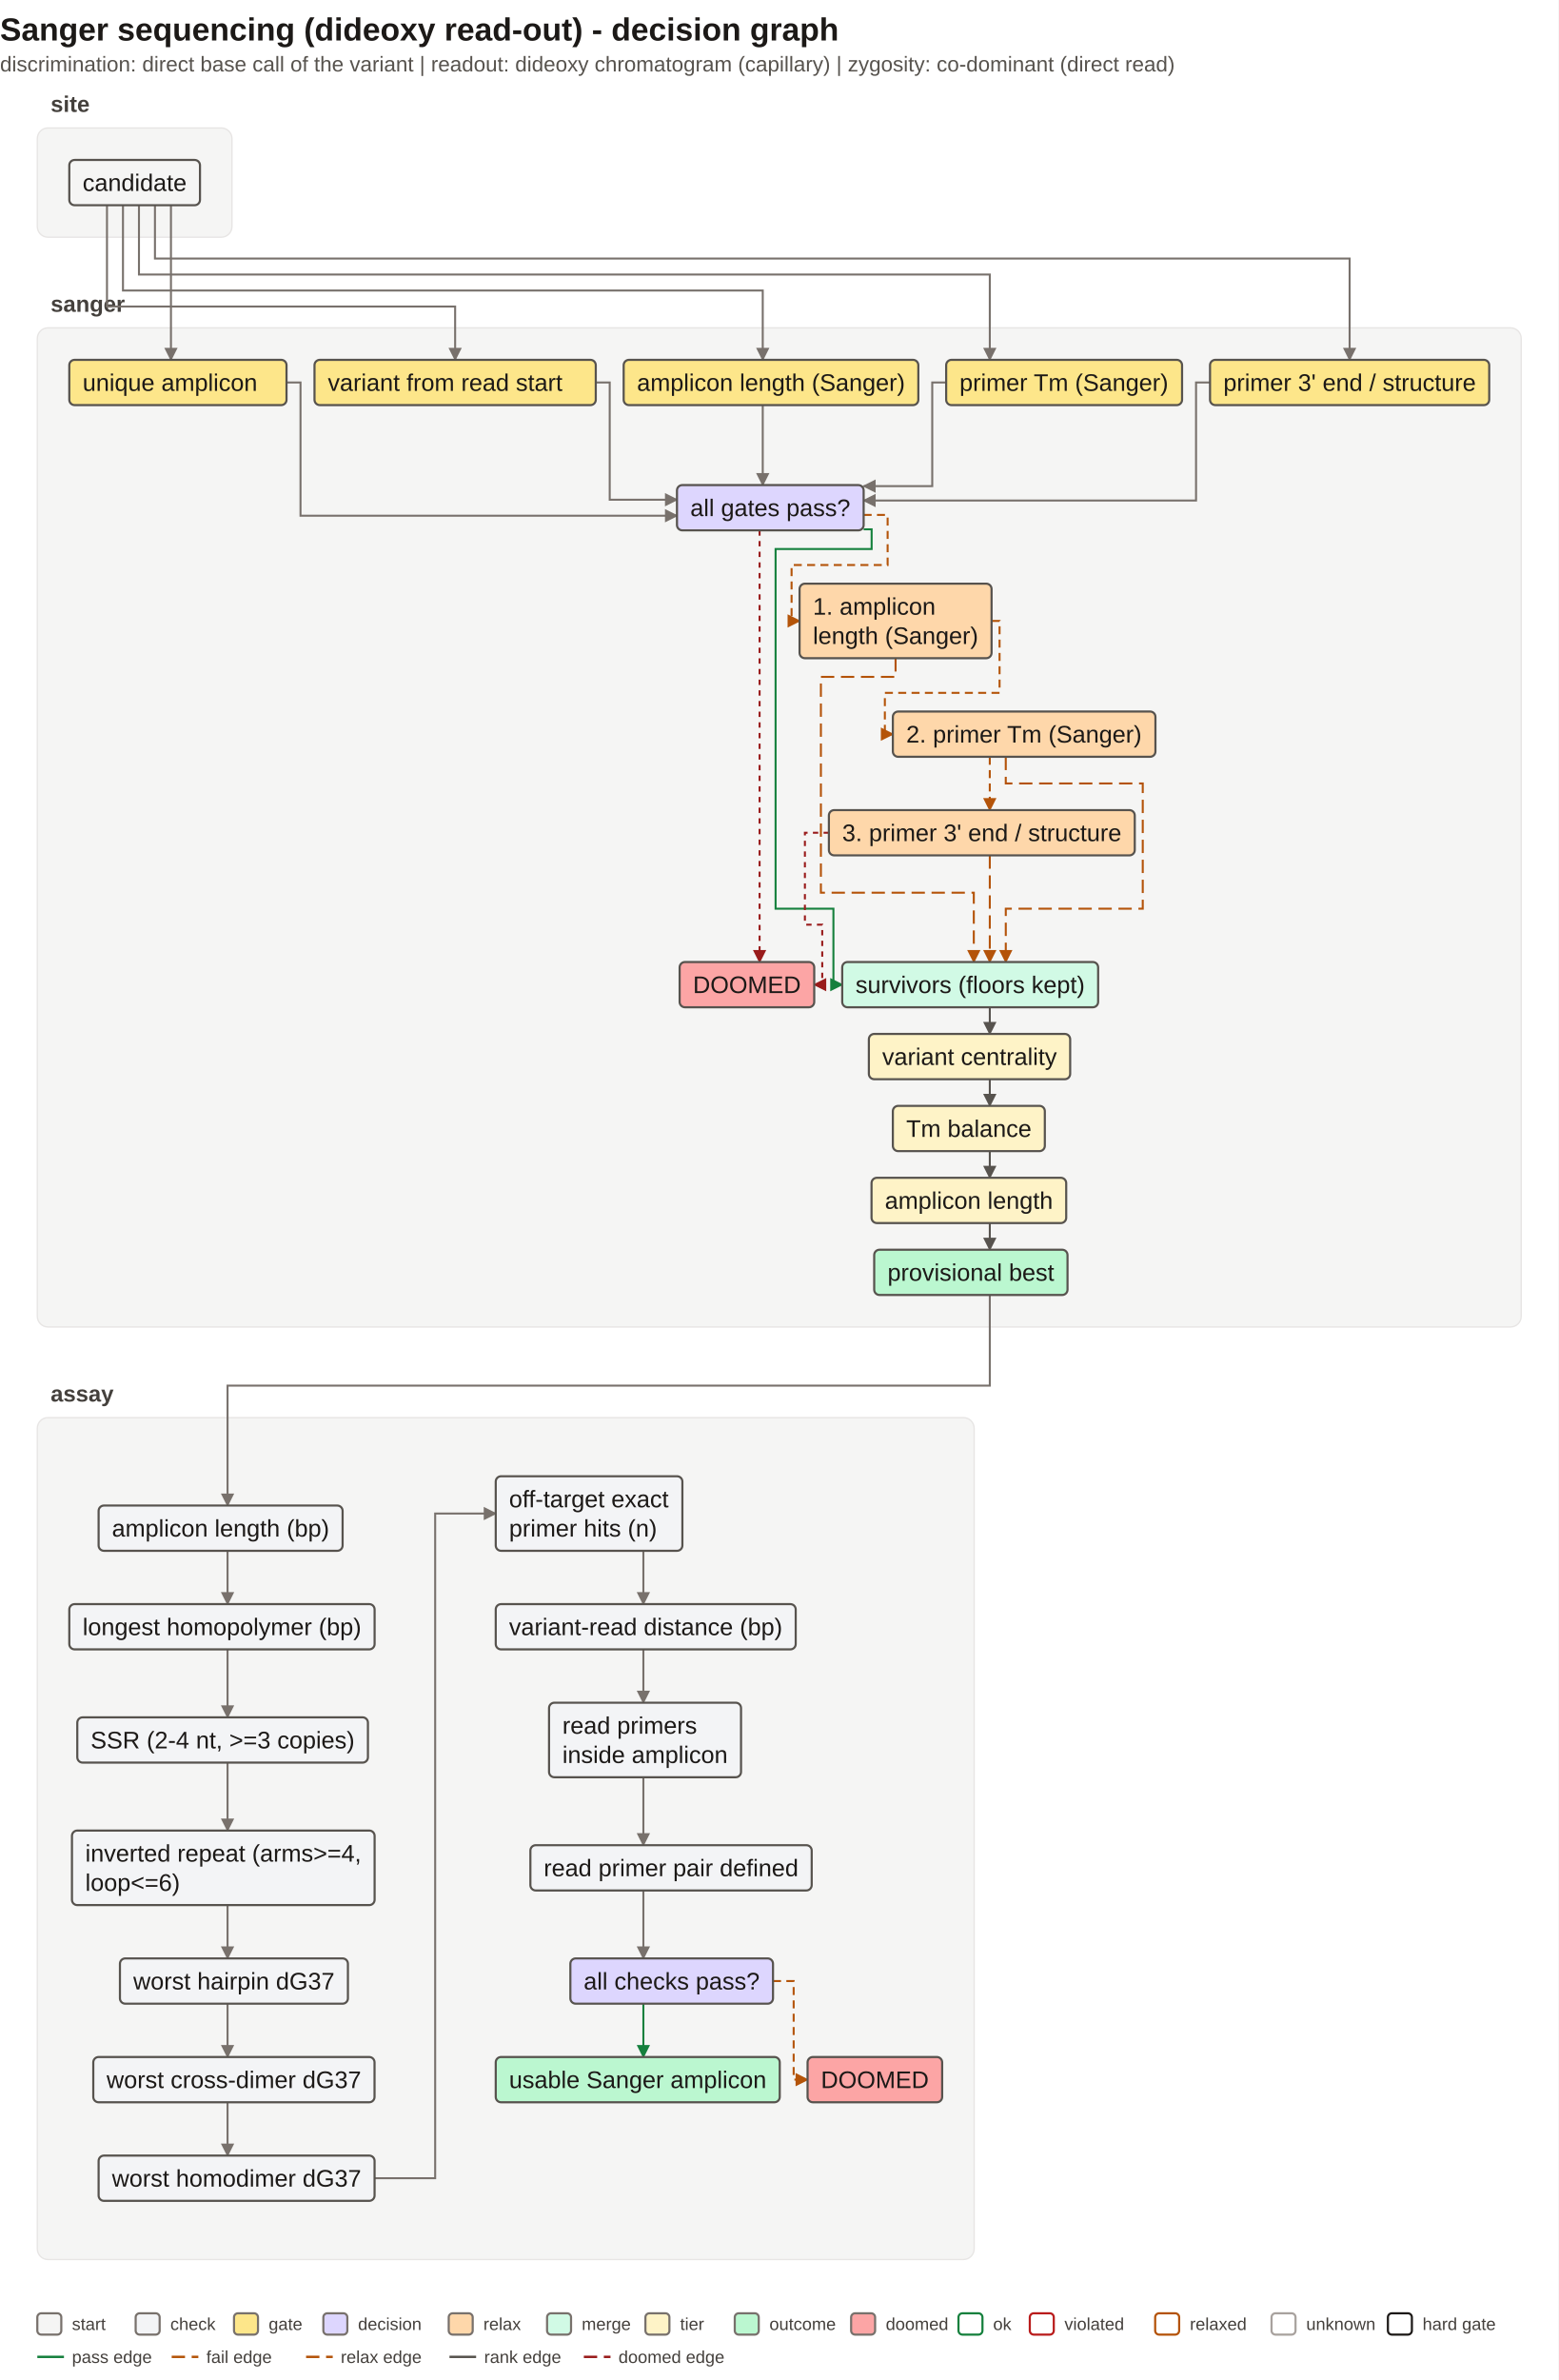
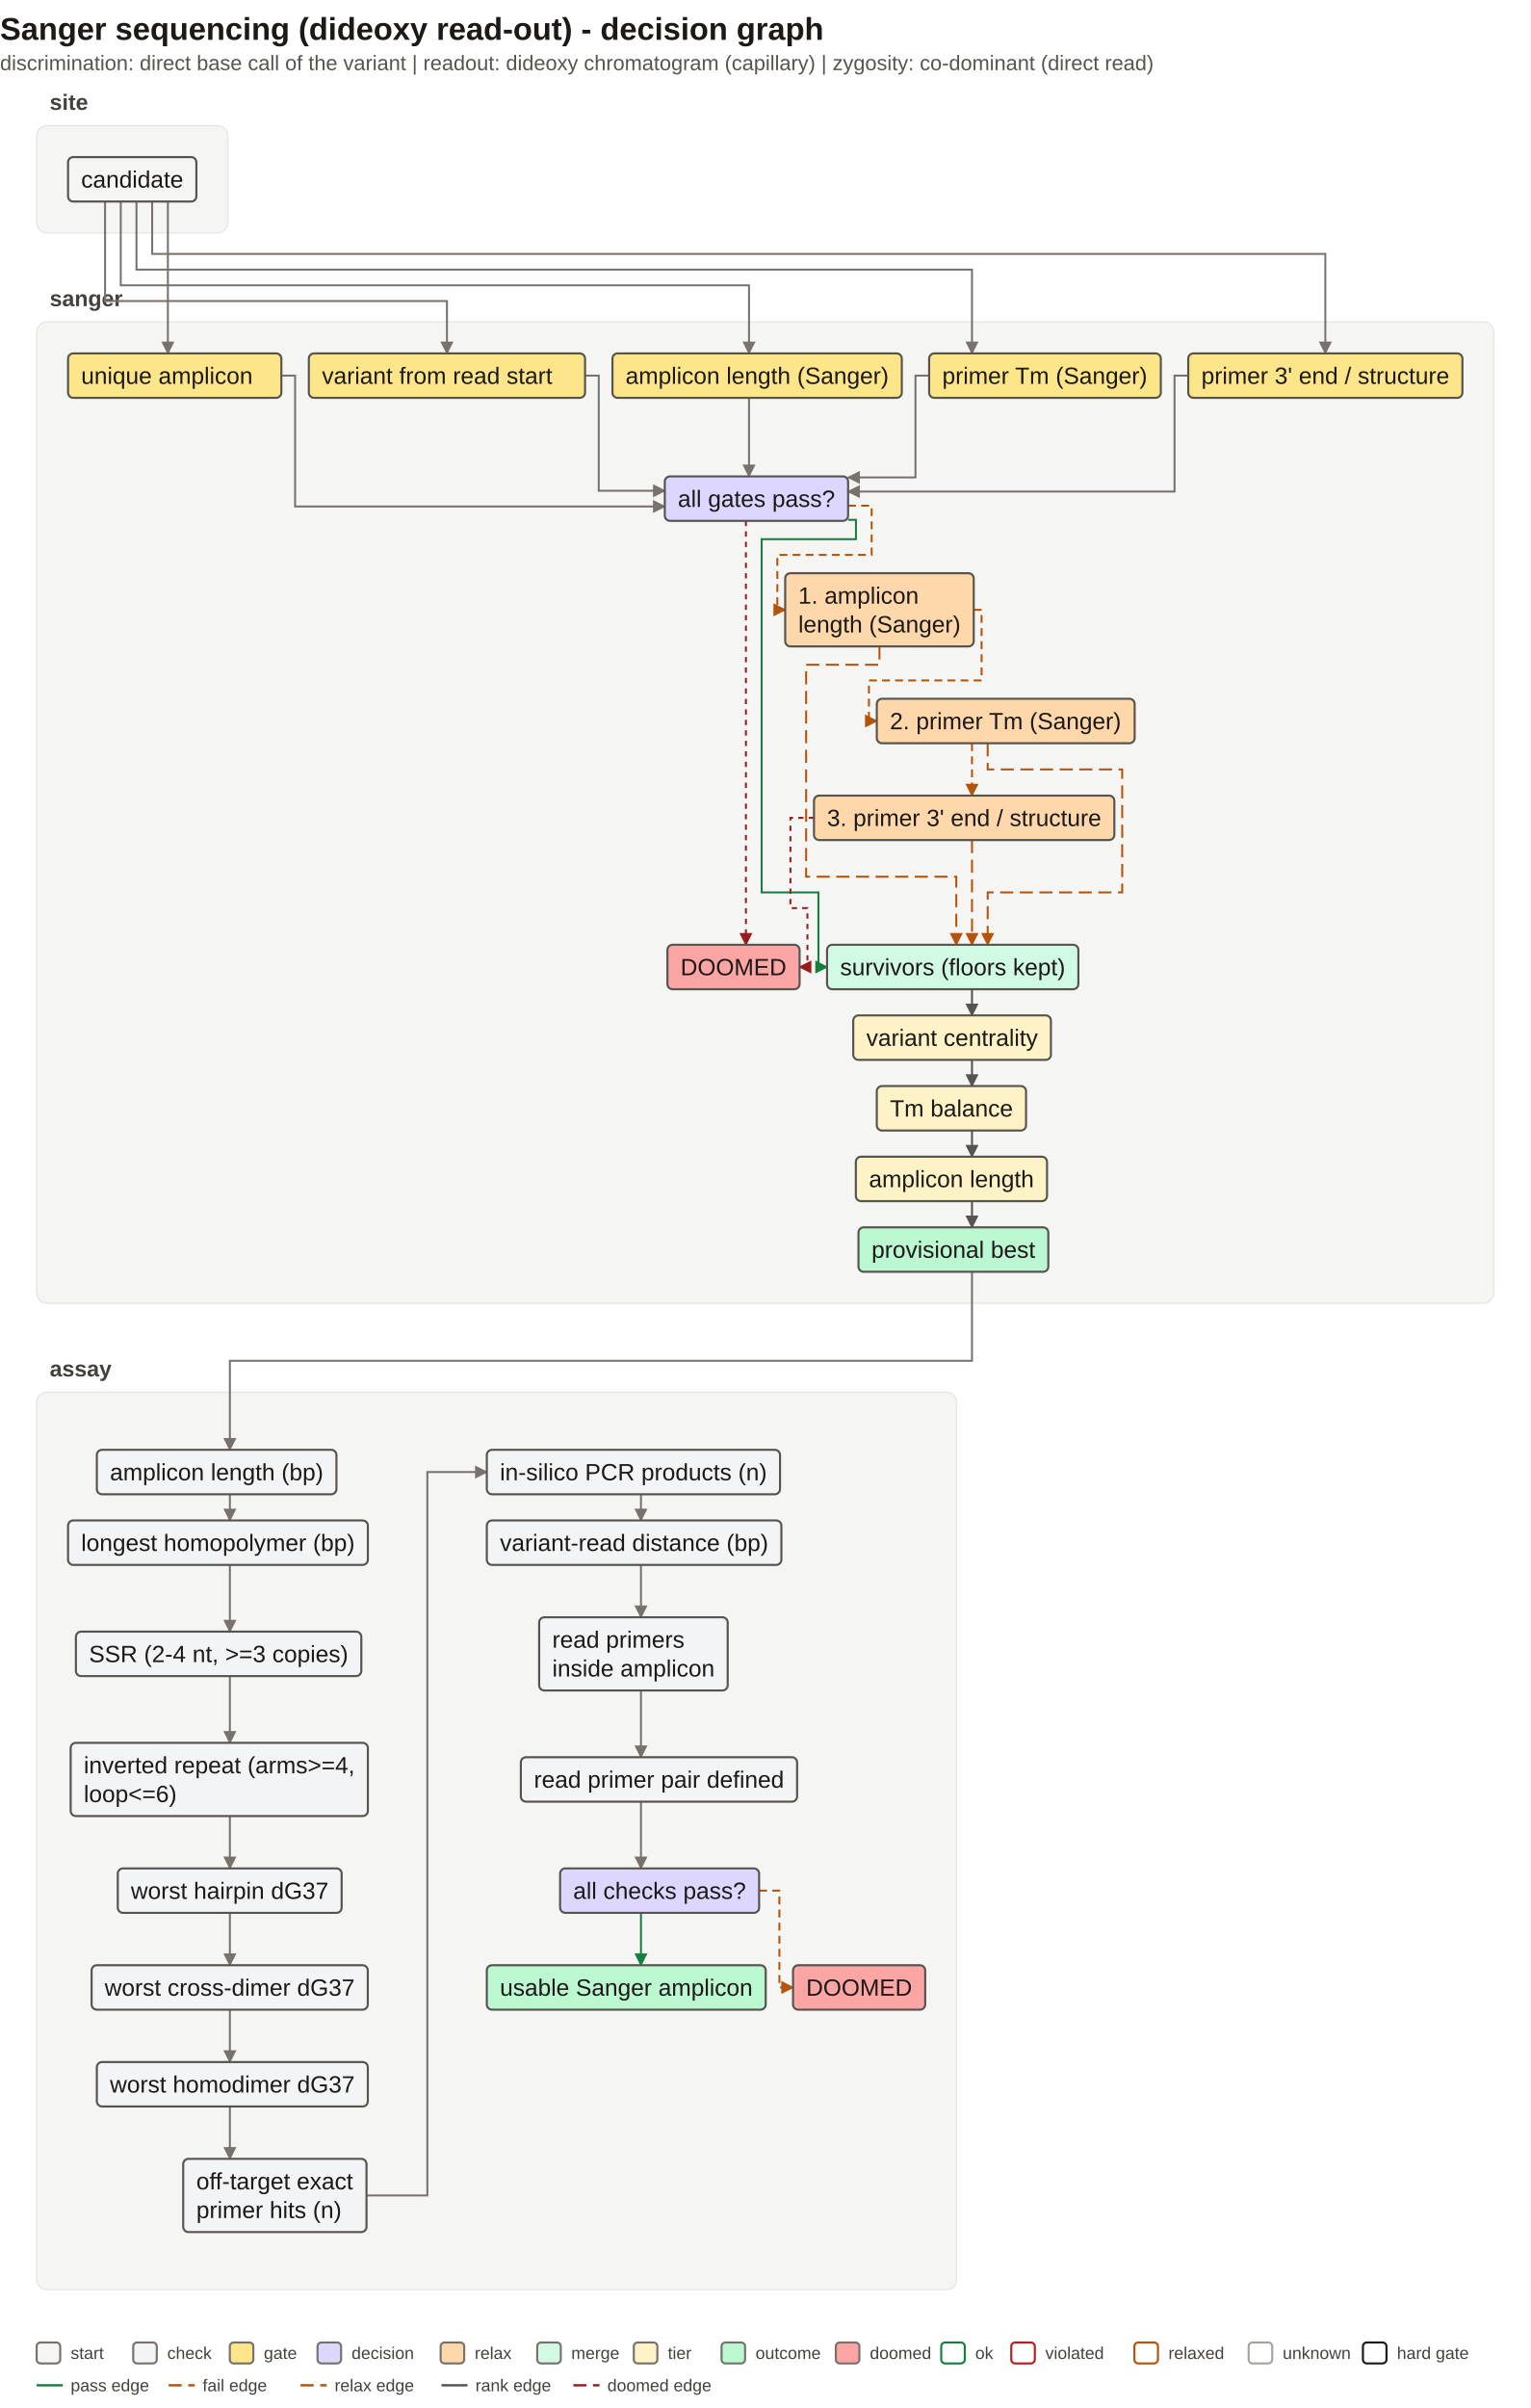
- <svg xmlns="http://www.w3.org/2000/svg" version="1.1" width="584.755" height="892.76" viewBox="0 0 584.755 892.76">
+ <svg xmlns="http://www.w3.org/2000/svg" version="1.1" width="584.755" height="919.74" viewBox="0 0 584.755 919.74">
  <defs>
    <marker id="arrow-flow" viewBox="0 0 10 10" refX="9" refY="5" markerWidth="5" markerHeight="5" markerUnits="userSpaceOnUse" orient="auto-start-reverse">
      <path d="M 0 0 L 10 5 L 0 10 z" fill="#78716C" />
    </marker>
    <marker id="arrow-pass" viewBox="0 0 10 10" refX="9" refY="5" markerWidth="5" markerHeight="5" markerUnits="userSpaceOnUse" orient="auto-start-reverse">
      <path d="M 0 0 L 10 5 L 0 10 z" fill="#15803D" />
    </marker>
    <marker id="arrow-fail" viewBox="0 0 10 10" refX="9" refY="5" markerWidth="5" markerHeight="5" markerUnits="userSpaceOnUse" orient="auto-start-reverse">
      <path d="M 0 0 L 10 5 L 0 10 z" fill="#B45409" />
    </marker>
    <marker id="arrow-relax" viewBox="0 0 10 10" refX="9" refY="5" markerWidth="5" markerHeight="5" markerUnits="userSpaceOnUse" orient="auto-start-reverse">
      <path d="M 0 0 L 10 5 L 0 10 z" fill="#B45309" />
    </marker>
    <marker id="arrow-doomed" viewBox="0 0 10 10" refX="9" refY="5" markerWidth="5" markerHeight="5" markerUnits="userSpaceOnUse" orient="auto-start-reverse">
      <path d="M 0 0 L 10 5 L 0 10 z" fill="#991B1B" />
    </marker>
    <marker id="arrow-check" viewBox="0 0 10 10" refX="9" refY="5" markerWidth="5" markerHeight="5" markerUnits="userSpaceOnUse" orient="auto-start-reverse">
      <path d="M 0 0 L 10 5 L 0 10 z" fill="#78716C" />
    </marker>
    <marker id="arrow-rank" viewBox="0 0 10 10" refX="9" refY="5" markerWidth="5" markerHeight="5" markerUnits="userSpaceOnUse" orient="auto-start-reverse">
      <path d="M 0 0 L 10 5 L 0 10 z" fill="#57534E" />
    </marker>
  </defs>
-   <rect x="0" y="0" width="584.755" height="892.76" fill="#FFFFFF" />
+   <rect x="0" y="0" width="584.755" height="919.74" fill="#FFFFFF" />
  <text x="0" y="15.2" text-anchor="start" font-family="Liberation Sans, Arial, Helvetica, sans-serif" font-size="12" fill="#1C1917" font-weight="bold">
    <tspan x="0" y="15.2">Sanger sequencing (dideoxy read-out) - decision graph</tspan>
  </text>
  <text x="0" y="26.8" text-anchor="start" font-family="Liberation Sans, Arial, Helvetica, sans-serif" font-size="8" fill="#57534E">
    <tspan x="0" y="26.8">discrimination: direct base call of the variant | readout: dideoxy chromatogram (capillary) | zygosity: co-dominant (direct read)</tspan>
  </text>
  <rect x="14" y="48" width="73.032" height="40.98" rx="4" fill="#F5F5F4" stroke="#E7E5E4" stroke-width="0.5" />
  <text x="19" y="41.975" text-anchor="start" font-family="Liberation Sans, Arial, Helvetica, sans-serif" font-size="8.5" fill="#44403C" font-weight="bold">
    <tspan x="19" y="41.975">site</tspan>
  </text>
  <rect x="14" y="122.98" width="556.755" height="374.78" rx="4" fill="#F5F5F4" stroke="#E7E5E4" stroke-width="0.5" />
  <text x="19" y="116.955" text-anchor="start" font-family="Liberation Sans, Arial, Helvetica, sans-serif" font-size="8.5" fill="#44403C" font-weight="bold">
    <tspan x="19" y="116.955">sanger</tspan>
  </text>
-   <rect x="14" y="531.76" width="351.5" height="315.8" rx="4" fill="#F5F5F4" stroke="#E7E5E4" stroke-width="0.5" />
+   <rect x="14" y="531.76" width="351.5" height="342.78" rx="4" fill="#F5F5F4" stroke="#E7E5E4" stroke-width="0.5" />
  <text x="19" y="525.735" text-anchor="start" font-family="Liberation Sans, Arial, Helvetica, sans-serif" font-size="8.5" fill="#44403C" font-weight="bold">
    <tspan x="19" y="525.735">assay</tspan>
  </text>
  <path d="M40.14 76.98 L40.14 114.98 L170.766 114.98 L170.766 134.98" fill="none" stroke="#78716C" stroke-width="0.75" stroke-linejoin="miter" stroke-linecap="butt" marker-end="url(#arrow-flow)" />
  <path d="M46.14 76.98 L46.14 108.98 L286.182 108.98 L286.182 134.98" fill="none" stroke="#78716C" stroke-width="0.75" stroke-linejoin="miter" stroke-linecap="butt" marker-end="url(#arrow-flow)" />
  <path d="M52.14 76.98 L52.14 102.98 L371.371 102.98 L371.371 134.98" fill="none" stroke="#78716C" stroke-width="0.75" stroke-linejoin="miter" stroke-linecap="butt" marker-end="url(#arrow-flow)" />
  <path d="M58.14 76.98 L58.14 96.98 L506.377 96.98 L506.377 134.98" fill="none" stroke="#78716C" stroke-width="0.75" stroke-linejoin="miter" stroke-linecap="butt" marker-end="url(#arrow-flow)" />
  <path d="M64.14 76.98 L64.14 134.98" fill="none" stroke="#78716C" stroke-width="0.75" stroke-linejoin="miter" stroke-linecap="butt" marker-end="url(#arrow-flow)" />
  <path d="M223.533 143.47 L228.766 143.47 L228.766 187.45 L254 187.45" fill="none" stroke="#78716C" stroke-width="0.75" stroke-linejoin="miter" stroke-linecap="butt" marker-end="url(#arrow-flow)" />
  <path d="M286.182 151.96 L286.182 181.96" fill="none" stroke="#78716C" stroke-width="0.75" stroke-linejoin="miter" stroke-linecap="butt" marker-end="url(#arrow-flow)" />
  <path d="M355 143.47 L349.778 143.47 L349.778 182.35 L324.038 182.35" fill="none" stroke="#78716C" stroke-width="0.75" stroke-linejoin="miter" stroke-linecap="butt" marker-end="url(#arrow-flow)" />
  <path d="M454 143.47 L448.756 143.47 L448.756 187.75 L324.038 187.75" fill="none" stroke="#78716C" stroke-width="0.75" stroke-linejoin="miter" stroke-linecap="butt" marker-end="url(#arrow-flow)" />
  <path d="M107.503 143.47 L112.752 143.47 L112.752 193.45 L254 193.45" fill="none" stroke="#78716C" stroke-width="0.75" stroke-linejoin="miter" stroke-linecap="butt" marker-end="url(#arrow-flow)" />
  <path d="M372.038 232.92 L375.038 232.92 L375.038 259.9 L332 259.9 L332 275.39 L335 275.39" fill="none" stroke="#B45409" stroke-width="0.75" stroke-linejoin="miter" stroke-linecap="butt" stroke-dasharray="3 2" marker-end="url(#arrow-fail)" />
  <path d="M371.365 283.88 L371.365 303.88" fill="none" stroke="#B45409" stroke-width="0.75" stroke-linejoin="miter" stroke-linecap="butt" stroke-dasharray="3 2" marker-end="url(#arrow-fail)" />
  <path d="M324.038 193.15 L333.038 193.15 L333.038 211.94 L297 211.94 L297 232.92 L300 232.92" fill="none" stroke="#B45409" stroke-width="0.75" stroke-linejoin="miter" stroke-linecap="butt" stroke-dasharray="3 2" marker-end="url(#arrow-fail)" />
  <path d="M336.019 246.9 L336.019 253.9 L308 253.9 L308 334.86 L365.371 334.86 L365.371 360.86" fill="none" stroke="#B45309" stroke-width="0.75" stroke-linejoin="miter" stroke-linecap="butt" stroke-dasharray="5 2.5" marker-end="url(#arrow-relax)" />
  <path d="M377.365 283.88 L377.365 293.88 L428.761 293.88 L428.761 340.86 L377.371 340.86 L377.371 360.86" fill="none" stroke="#B45309" stroke-width="0.75" stroke-linejoin="miter" stroke-linecap="butt" stroke-dasharray="5 2.5" marker-end="url(#arrow-relax)" />
  <path d="M371.371 320.86 L371.371 360.86" fill="none" stroke="#B45309" stroke-width="0.75" stroke-linejoin="miter" stroke-linecap="butt" stroke-dasharray="5 2.5" marker-end="url(#arrow-relax)" />
  <path d="M324.038 198.55 L327.038 198.55 L327.038 205.94 L291 205.94 L291 340.86 L312.7 340.86 L312.7 369.35 L316 369.35" fill="none" stroke="#15803D" stroke-width="0.75" stroke-linejoin="miter" stroke-linecap="butt" marker-end="url(#arrow-pass)" />
  <path d="M371.371 377.84 L371.371 387.84" fill="none" stroke="#57534E" stroke-width="0.75" stroke-linejoin="miter" stroke-linecap="butt" marker-end="url(#arrow-rank)" />
  <path d="M371.371 404.82 L371.371 414.82" fill="none" stroke="#57534E" stroke-width="0.75" stroke-linejoin="miter" stroke-linecap="butt" marker-end="url(#arrow-rank)" />
  <path d="M371.371 431.8 L371.371 441.8" fill="none" stroke="#57534E" stroke-width="0.75" stroke-linejoin="miter" stroke-linecap="butt" marker-end="url(#arrow-rank)" />
  <path d="M371.371 458.78 L371.371 468.78" fill="none" stroke="#57534E" stroke-width="0.75" stroke-linejoin="miter" stroke-linecap="butt" marker-end="url(#arrow-rank)" />
  <path d="M311 312.37 L302 312.37 L302 346.86 L308.5 346.86 L308.5 369.35 L305.5 369.35" fill="none" stroke="#991B1B" stroke-width="0.75" stroke-linejoin="miter" stroke-linecap="butt" stroke-dasharray="2 2" marker-end="url(#arrow-doomed)" />
  <path d="M285 198.94 L285 360.86" fill="none" stroke="#991B1B" stroke-width="0.75" stroke-linejoin="miter" stroke-linecap="butt" stroke-dasharray="2 2" marker-end="url(#arrow-doomed)" />
-   <path d="M371.371 485.76 L371.371 519.76 L85.378 519.76 L85.378 564.74" fill="none" stroke="#78716C" stroke-width="0.75" stroke-linejoin="miter" stroke-linecap="butt" marker-end="url(#arrow-check)" />
-   <path d="M85.378 581.72 L85.378 601.72" fill="none" stroke="#78716C" stroke-width="0.75" stroke-linejoin="miter" stroke-linecap="butt" marker-end="url(#arrow-check)" />
-   <path d="M85.378 618.7 L85.378 644.19" fill="none" stroke="#78716C" stroke-width="0.75" stroke-linejoin="miter" stroke-linecap="butt" marker-end="url(#arrow-check)" />
-   <path d="M85.378 661.17 L85.378 686.66" fill="none" stroke="#78716C" stroke-width="0.75" stroke-linejoin="miter" stroke-linecap="butt" marker-end="url(#arrow-check)" />
-   <path d="M85.378 714.62 L85.378 734.62" fill="none" stroke="#78716C" stroke-width="0.75" stroke-linejoin="miter" stroke-linecap="butt" marker-end="url(#arrow-check)" />
-   <path d="M85.378 751.6 L85.378 771.6" fill="none" stroke="#78716C" stroke-width="0.75" stroke-linejoin="miter" stroke-linecap="butt" marker-end="url(#arrow-check)" />
-   <path d="M85.378 788.58 L85.378 808.58" fill="none" stroke="#78716C" stroke-width="0.75" stroke-linejoin="miter" stroke-linecap="butt" marker-end="url(#arrow-check)" />
-   <path d="M140.538 817.07 L163.276 817.07 L163.276 567.74 L186 567.74" fill="none" stroke="#78716C" stroke-width="0.75" stroke-linejoin="miter" stroke-linecap="butt" marker-end="url(#arrow-check)" />
-   <path d="M241.396 581.72 L241.396 601.72" fill="none" stroke="#78716C" stroke-width="0.75" stroke-linejoin="miter" stroke-linecap="butt" marker-end="url(#arrow-check)" />
-   <path d="M241.396 618.7 L241.396 638.7" fill="none" stroke="#78716C" stroke-width="0.75" stroke-linejoin="miter" stroke-linecap="butt" marker-end="url(#arrow-check)" />
-   <path d="M241.396 666.66 L241.396 692.15" fill="none" stroke="#78716C" stroke-width="0.75" stroke-linejoin="miter" stroke-linecap="butt" marker-end="url(#arrow-check)" />
-   <path d="M241.396 709.13 L241.396 734.62" fill="none" stroke="#78716C" stroke-width="0.75" stroke-linejoin="miter" stroke-linecap="butt" marker-end="url(#arrow-check)" />
-   <path d="M241.396 751.6 L241.396 771.6" fill="none" stroke="#15803D" stroke-width="0.75" stroke-linejoin="miter" stroke-linecap="butt" marker-end="url(#arrow-pass)" />
-   <path d="M290.032 743.11 L297.781 743.11 L297.781 780.09 L303 780.09" fill="none" stroke="#B45409" stroke-width="0.75" stroke-linejoin="miter" stroke-linecap="butt" stroke-dasharray="3 2" marker-end="url(#arrow-fail)" />
+   <path d="M371.371 485.76 L371.371 519.76 L87.833 519.76 L87.833 553.76" fill="none" stroke="#78716C" stroke-width="0.75" stroke-linejoin="miter" stroke-linecap="butt" marker-end="url(#arrow-check)" />
+   <path d="M87.833 570.74 L87.833 580.74" fill="none" stroke="#78716C" stroke-width="0.75" stroke-linejoin="miter" stroke-linecap="butt" marker-end="url(#arrow-check)" />
+   <path d="M87.833 597.72 L87.833 623.21" fill="none" stroke="#78716C" stroke-width="0.75" stroke-linejoin="miter" stroke-linecap="butt" marker-end="url(#arrow-check)" />
+   <path d="M87.833 640.19 L87.833 665.68" fill="none" stroke="#78716C" stroke-width="0.75" stroke-linejoin="miter" stroke-linecap="butt" marker-end="url(#arrow-check)" />
+   <path d="M87.833 693.64 L87.833 713.64" fill="none" stroke="#78716C" stroke-width="0.75" stroke-linejoin="miter" stroke-linecap="butt" marker-end="url(#arrow-check)" />
+   <path d="M87.833 730.62 L87.833 750.62" fill="none" stroke="#78716C" stroke-width="0.75" stroke-linejoin="miter" stroke-linecap="butt" marker-end="url(#arrow-check)" />
+   <path d="M87.833 767.6 L87.833 787.6" fill="none" stroke="#78716C" stroke-width="0.75" stroke-linejoin="miter" stroke-linecap="butt" marker-end="url(#arrow-check)" />
+   <path d="M87.833 804.58 L87.833 824.58" fill="none" stroke="#78716C" stroke-width="0.75" stroke-linejoin="miter" stroke-linecap="butt" marker-end="url(#arrow-check)" />
+   <path d="M140.029 838.56 L163.276 838.56 L163.276 562.25 L186 562.25" fill="none" stroke="#78716C" stroke-width="0.75" stroke-linejoin="miter" stroke-linecap="butt" marker-end="url(#arrow-check)" />
+   <path d="M244.896 570.74 L244.896 580.74" fill="none" stroke="#78716C" stroke-width="0.75" stroke-linejoin="miter" stroke-linecap="butt" marker-end="url(#arrow-check)" />
+   <path d="M244.896 597.72 L244.896 617.72" fill="none" stroke="#78716C" stroke-width="0.75" stroke-linejoin="miter" stroke-linecap="butt" marker-end="url(#arrow-check)" />
+   <path d="M244.896 645.68 L244.896 671.17" fill="none" stroke="#78716C" stroke-width="0.75" stroke-linejoin="miter" stroke-linecap="butt" marker-end="url(#arrow-check)" />
+   <path d="M244.896 688.15 L244.896 713.64" fill="none" stroke="#78716C" stroke-width="0.75" stroke-linejoin="miter" stroke-linecap="butt" marker-end="url(#arrow-check)" />
+   <path d="M244.896 730.62 L244.896 750.62" fill="none" stroke="#15803D" stroke-width="0.75" stroke-linejoin="miter" stroke-linecap="butt" marker-end="url(#arrow-pass)" />
+   <path d="M290.032 722.13 L297.781 722.13 L297.781 759.11 L303 759.11" fill="none" stroke="#B45409" stroke-width="0.75" stroke-linejoin="miter" stroke-linecap="butt" stroke-dasharray="3 2" marker-end="url(#arrow-fail)" />
  <rect x="26" y="60" width="49.032" height="16.98" rx="2" fill="#F5F5F4" stroke="#57534E" stroke-width="0.8" />
  <text x="31" y="71.64" text-anchor="start" font-family="Liberation Sans, Arial, Helvetica, sans-serif" font-size="9" fill="#1C1917">
    <tspan x="31" y="71.64">candidate</tspan>
  </text>
  <rect x="118" y="134.98" width="105.533" height="16.98" rx="2" fill="#FDE68A" stroke="#57534E" stroke-width="0.8" />
  <text x="123" y="146.62" text-anchor="start" font-family="Liberation Sans, Arial, Helvetica, sans-serif" font-size="9" fill="#1C1917">
    <tspan x="123" y="146.62">variant from read start</tspan>
  </text>
  <rect x="234" y="134.98" width="110.556" height="16.98" rx="2" fill="#FDE68A" stroke="#57534E" stroke-width="0.8" />
  <text x="239" y="146.62" text-anchor="start" font-family="Liberation Sans, Arial, Helvetica, sans-serif" font-size="9" fill="#1C1917">
    <tspan x="239" y="146.62">amplicon length (Sanger)</tspan>
  </text>
  <rect x="355" y="134.98" width="88.513" height="16.98" rx="2" fill="#FDE68A" stroke="#57534E" stroke-width="0.8" />
  <text x="360" y="146.62" text-anchor="start" font-family="Liberation Sans, Arial, Helvetica, sans-serif" font-size="9" fill="#1C1917">
    <tspan x="360" y="146.62">primer Tm (Sanger)</tspan>
  </text>
  <rect x="454" y="134.98" width="104.755" height="16.98" rx="2" fill="#FDE68A" stroke="#57534E" stroke-width="0.8" />
  <text x="459" y="146.62" text-anchor="start" font-family="Liberation Sans, Arial, Helvetica, sans-serif" font-size="9" fill="#1C1917">
    <tspan x="459" y="146.62">primer 3' end / structure</tspan>
  </text>
  <rect x="26" y="134.98" width="81.503" height="16.98" rx="2" fill="#FDE68A" stroke="#57534E" stroke-width="0.8" />
  <text x="31" y="146.62" text-anchor="start" font-family="Liberation Sans, Arial, Helvetica, sans-serif" font-size="9" fill="#1C1917">
    <tspan x="31" y="146.62">unique amplicon</tspan>
  </text>
  <rect x="254" y="181.96" width="70.038" height="16.98" rx="2" fill="#DDD6FE" stroke="#57534E" stroke-width="0.8" />
  <text x="259" y="193.6" text-anchor="start" font-family="Liberation Sans, Arial, Helvetica, sans-serif" font-size="9" fill="#1C1917">
    <tspan x="259" y="193.6">all gates pass?</tspan>
  </text>
  <rect x="300" y="218.94" width="72.038" height="27.96" rx="2" fill="#FED7AA" stroke="#57534E" stroke-width="0.8" />
  <text x="305" y="230.58" text-anchor="start" font-family="Liberation Sans, Arial, Helvetica, sans-serif" font-size="9" fill="#1C1917">
    <tspan x="305" y="230.58">1. amplicon</tspan>
    <tspan x="305" y="241.56">length (Sanger)</tspan>
  </text>
  <rect x="335" y="266.9" width="98.519" height="16.98" rx="2" fill="#FED7AA" stroke="#57534E" stroke-width="0.8" />
  <text x="340" y="278.54" text-anchor="start" font-family="Liberation Sans, Arial, Helvetica, sans-serif" font-size="9" fill="#1C1917">
    <tspan x="340" y="278.54">2. primer Tm (Sanger)</tspan>
  </text>
  <rect x="311" y="303.88" width="114.761" height="16.98" rx="2" fill="#FED7AA" stroke="#57534E" stroke-width="0.8" />
  <text x="316" y="315.52" text-anchor="start" font-family="Liberation Sans, Arial, Helvetica, sans-serif" font-size="9" fill="#1C1917">
    <tspan x="316" y="315.52">3. primer 3' end / structure</tspan>
  </text>
  <rect x="316" y="360.86" width="96.019" height="16.98" rx="2" fill="#D1FAE5" stroke="#57534E" stroke-width="0.8" />
  <text x="321" y="372.5" text-anchor="start" font-family="Liberation Sans, Arial, Helvetica, sans-serif" font-size="9" fill="#1C1917">
    <tspan x="321" y="372.5">survivors (floors kept)</tspan>
  </text>
  <rect x="326" y="387.84" width="75.527" height="16.98" rx="2" fill="#FEF3C7" stroke="#57534E" stroke-width="0.8" />
  <text x="331" y="399.48" text-anchor="start" font-family="Liberation Sans, Arial, Helvetica, sans-serif" font-size="9" fill="#1C1917">
    <tspan x="331" y="399.48">variant centrality</tspan>
  </text>
  <rect x="335" y="414.82" width="57.021" height="16.98" rx="2" fill="#FEF3C7" stroke="#57534E" stroke-width="0.8" />
  <text x="340" y="426.46" text-anchor="start" font-family="Liberation Sans, Arial, Helvetica, sans-serif" font-size="9" fill="#1C1917">
    <tspan x="340" y="426.46">Tm balance</tspan>
  </text>
  <rect x="327" y="441.8" width="73.04" height="16.98" rx="2" fill="#FEF3C7" stroke="#57534E" stroke-width="0.8" />
  <text x="332" y="453.44" text-anchor="start" font-family="Liberation Sans, Arial, Helvetica, sans-serif" font-size="9" fill="#1C1917">
    <tspan x="332" y="453.44">amplicon length</tspan>
  </text>
  <rect x="328" y="468.78" width="72.534" height="16.98" rx="2" fill="#BBF7D0" stroke="#57534E" stroke-width="0.8" />
  <text x="333" y="480.42" text-anchor="start" font-family="Liberation Sans, Arial, Helvetica, sans-serif" font-size="9" fill="#1C1917">
    <tspan x="333" y="480.42">provisional best</tspan>
  </text>
  <rect x="255" y="360.86" width="50.5" height="16.98" rx="2" fill="#FCA5A5" stroke="#57534E" stroke-width="0.8" />
  <text x="260" y="372.5" text-anchor="start" font-family="Liberation Sans, Arial, Helvetica, sans-serif" font-size="9" fill="#1C1917">
    <tspan x="260" y="372.5">DOOMED</tspan>
  </text>
-   <rect x="37" y="564.74" width="91.545" height="16.98" rx="2" fill="#F3F4F6" stroke="#57534E" stroke-width="0.8" />
-   <text x="42" y="576.38" text-anchor="start" font-family="Liberation Sans, Arial, Helvetica, sans-serif" font-size="9" fill="#1C1917">
-     <tspan x="42" y="576.38">amplicon length (bp)</tspan>
-   </text>
-   <rect x="26" y="601.72" width="114.55" height="16.98" rx="2" fill="#F3F4F6" stroke="#57534E" stroke-width="0.8" />
-   <text x="31" y="613.36" text-anchor="start" font-family="Liberation Sans, Arial, Helvetica, sans-serif" font-size="9" fill="#1C1917">
-     <tspan x="31" y="613.36">longest homopolymer (bp)</tspan>
-   </text>
-   <rect x="29" y="644.19" width="109.048" height="16.98" rx="2" fill="#F3F4F6" stroke="#57534E" stroke-width="0.8" />
-   <text x="34" y="655.83" text-anchor="start" font-family="Liberation Sans, Arial, Helvetica, sans-serif" font-size="9" fill="#1C1917">
-     <tspan x="34" y="655.83">SSR (2-4 nt, &gt;=3 copies)</tspan>
-   </text>
-   <rect x="27" y="686.66" width="113.553" height="27.96" rx="2" fill="#F3F4F6" stroke="#57534E" stroke-width="0.8" />
-   <text x="32" y="698.3" text-anchor="start" font-family="Liberation Sans, Arial, Helvetica, sans-serif" font-size="9" fill="#1C1917">
-     <tspan x="32" y="698.3">inverted repeat (arms&gt;=4,</tspan>
-     <tspan x="32" y="709.28">loop&lt;=6)</tspan>
-   </text>
-   <rect x="45" y="734.62" width="85.538" height="16.98" rx="2" fill="#F3F4F6" stroke="#57534E" stroke-width="0.8" />
-   <text x="50" y="746.26" text-anchor="start" font-family="Liberation Sans, Arial, Helvetica, sans-serif" font-size="9" fill="#1C1917">
-     <tspan x="50" y="746.26">worst hairpin dG37</tspan>
-   </text>
-   <rect x="35" y="771.6" width="105.524" height="16.98" rx="2" fill="#F3F4F6" stroke="#57534E" stroke-width="0.8" />
-   <text x="40" y="783.24" text-anchor="start" font-family="Liberation Sans, Arial, Helvetica, sans-serif" font-size="9" fill="#1C1917">
-     <tspan x="40" y="783.24">worst cross-dimer dG37</tspan>
-   </text>
-   <rect x="37" y="808.58" width="103.538" height="16.98" rx="2" fill="#F3F4F6" stroke="#57534E" stroke-width="0.8" />
-   <text x="42" y="820.22" text-anchor="start" font-family="Liberation Sans, Arial, Helvetica, sans-serif" font-size="9" fill="#1C1917">
-     <tspan x="42" y="820.22">worst homodimer dG37</tspan>
-   </text>
-   <rect x="186" y="553.76" width="70.029" height="27.96" rx="2" fill="#F3F4F6" stroke="#57534E" stroke-width="0.8" />
+   <rect x="37" y="553.76" width="91.545" height="16.98" rx="2" fill="#F3F4F6" stroke="#57534E" stroke-width="0.8" />
+   <text x="42" y="565.4" text-anchor="start" font-family="Liberation Sans, Arial, Helvetica, sans-serif" font-size="9" fill="#1C1917">
+     <tspan x="42" y="565.4">amplicon length (bp)</tspan>
+   </text>
+   <rect x="26" y="580.74" width="114.55" height="16.98" rx="2" fill="#F3F4F6" stroke="#57534E" stroke-width="0.8" />
+   <text x="31" y="592.38" text-anchor="start" font-family="Liberation Sans, Arial, Helvetica, sans-serif" font-size="9" fill="#1C1917">
+     <tspan x="31" y="592.38">longest homopolymer (bp)</tspan>
+   </text>
+   <rect x="29" y="623.21" width="109.048" height="16.98" rx="2" fill="#F3F4F6" stroke="#57534E" stroke-width="0.8" />
+   <text x="34" y="634.85" text-anchor="start" font-family="Liberation Sans, Arial, Helvetica, sans-serif" font-size="9" fill="#1C1917">
+     <tspan x="34" y="634.85">SSR (2-4 nt, &gt;=3 copies)</tspan>
+   </text>
+   <rect x="27" y="665.68" width="113.553" height="27.96" rx="2" fill="#F3F4F6" stroke="#57534E" stroke-width="0.8" />
+   <text x="32" y="677.32" text-anchor="start" font-family="Liberation Sans, Arial, Helvetica, sans-serif" font-size="9" fill="#1C1917">
+     <tspan x="32" y="677.32">inverted repeat (arms&gt;=4,</tspan>
+     <tspan x="32" y="688.3">loop&lt;=6)</tspan>
+   </text>
+   <rect x="45" y="713.64" width="85.538" height="16.98" rx="2" fill="#F3F4F6" stroke="#57534E" stroke-width="0.8" />
+   <text x="50" y="725.28" text-anchor="start" font-family="Liberation Sans, Arial, Helvetica, sans-serif" font-size="9" fill="#1C1917">
+     <tspan x="50" y="725.28">worst hairpin dG37</tspan>
+   </text>
+   <rect x="35" y="750.62" width="105.524" height="16.98" rx="2" fill="#F3F4F6" stroke="#57534E" stroke-width="0.8" />
+   <text x="40" y="762.26" text-anchor="start" font-family="Liberation Sans, Arial, Helvetica, sans-serif" font-size="9" fill="#1C1917">
+     <tspan x="40" y="762.26">worst cross-dimer dG37</tspan>
+   </text>
+   <rect x="37" y="787.6" width="103.538" height="16.98" rx="2" fill="#F3F4F6" stroke="#57534E" stroke-width="0.8" />
+   <text x="42" y="799.24" text-anchor="start" font-family="Liberation Sans, Arial, Helvetica, sans-serif" font-size="9" fill="#1C1917">
+     <tspan x="42" y="799.24">worst homodimer dG37</tspan>
+   </text>
+   <rect x="70" y="824.58" width="70.029" height="27.96" rx="2" fill="#F3F4F6" stroke="#57534E" stroke-width="0.8" />
+   <text x="75" y="836.22" text-anchor="start" font-family="Liberation Sans, Arial, Helvetica, sans-serif" font-size="9" fill="#1C1917">
+     <tspan x="75" y="836.22">off-target exact</tspan>
+     <tspan x="75" y="847.2">primer hits (n)</tspan>
+   </text>
+   <rect x="186" y="553.76" width="112.028" height="16.98" rx="2" fill="#F3F4F6" stroke="#57534E" stroke-width="0.8" />
  <text x="191" y="565.4" text-anchor="start" font-family="Liberation Sans, Arial, Helvetica, sans-serif" font-size="9" fill="#1C1917">
-     <tspan x="191" y="565.4">off-target exact</tspan>
-     <tspan x="191" y="576.38">primer hits (n)</tspan>
-   </text>
-   <rect x="186" y="601.72" width="112.551" height="16.98" rx="2" fill="#F3F4F6" stroke="#57534E" stroke-width="0.8" />
-   <text x="191" y="613.36" text-anchor="start" font-family="Liberation Sans, Arial, Helvetica, sans-serif" font-size="9" fill="#1C1917">
-     <tspan x="191" y="613.36">variant-read distance (bp)</tspan>
-   </text>
-   <rect x="206" y="638.7" width="72.033" height="27.96" rx="2" fill="#F3F4F6" stroke="#57534E" stroke-width="0.8" />
-   <text x="211" y="650.34" text-anchor="start" font-family="Liberation Sans, Arial, Helvetica, sans-serif" font-size="9" fill="#1C1917">
-     <tspan x="211" y="650.34">read primers</tspan>
-     <tspan x="211" y="661.32">inside amplicon</tspan>
-   </text>
-   <rect x="199" y="692.15" width="105.55" height="16.98" rx="2" fill="#F3F4F6" stroke="#57534E" stroke-width="0.8" />
-   <text x="204" y="703.79" text-anchor="start" font-family="Liberation Sans, Arial, Helvetica, sans-serif" font-size="9" fill="#1C1917">
-     <tspan x="204" y="703.79">read primer pair defined</tspan>
-   </text>
-   <rect x="214" y="734.62" width="76.032" height="16.98" rx="2" fill="#DDD6FE" stroke="#57534E" stroke-width="0.8" />
-   <text x="219" y="746.26" text-anchor="start" font-family="Liberation Sans, Arial, Helvetica, sans-serif" font-size="9" fill="#1C1917">
-     <tspan x="219" y="746.26">all checks pass?</tspan>
-   </text>
-   <rect x="186" y="771.6" width="106.561" height="16.98" rx="2" fill="#BBF7D0" stroke="#57534E" stroke-width="0.8" />
-   <text x="191" y="783.24" text-anchor="start" font-family="Liberation Sans, Arial, Helvetica, sans-serif" font-size="9" fill="#1C1917">
-     <tspan x="191" y="783.24">usable Sanger amplicon</tspan>
-   </text>
-   <rect x="303" y="771.6" width="50.5" height="16.98" rx="2" fill="#FCA5A5" stroke="#57534E" stroke-width="0.8" />
-   <text x="308" y="783.24" text-anchor="start" font-family="Liberation Sans, Arial, Helvetica, sans-serif" font-size="9" fill="#1C1917">
-     <tspan x="308" y="783.24">DOOMED</tspan>
-   </text>
-   <rect x="14" y="867.735" width="9" height="8" rx="1.5" fill="#F5F5F4" stroke="#78716C" stroke-width="0.8" />
-   <text x="27" y="874.01" text-anchor="start" font-family="Liberation Sans, Arial, Helvetica, sans-serif" font-size="6.5" fill="#44403C">
-     <tspan x="27" y="874.01">start</tspan>
-   </text>
-   <rect x="50.9" y="867.735" width="9" height="8" rx="1.5" fill="#F3F4F6" stroke="#78716C" stroke-width="0.8" />
-   <text x="63.9" y="874.01" text-anchor="start" font-family="Liberation Sans, Arial, Helvetica, sans-serif" font-size="6.5" fill="#44403C">
-     <tspan x="63.9" y="874.01">check</tspan>
-   </text>
-   <rect x="87.8" y="867.735" width="9" height="8" rx="1.5" fill="#FDE68A" stroke="#78716C" stroke-width="0.8" />
-   <text x="100.8" y="874.01" text-anchor="start" font-family="Liberation Sans, Arial, Helvetica, sans-serif" font-size="6.5" fill="#44403C">
-     <tspan x="100.8" y="874.01">gate</tspan>
-   </text>
-   <rect x="121.32" y="867.735" width="9" height="8" rx="1.5" fill="#DDD6FE" stroke="#78716C" stroke-width="0.8" />
-   <text x="134.32" y="874.01" text-anchor="start" font-family="Liberation Sans, Arial, Helvetica, sans-serif" font-size="6.5" fill="#44403C">
-     <tspan x="134.32" y="874.01">decision</tspan>
-   </text>
-   <rect x="168.36" y="867.735" width="9" height="8" rx="1.5" fill="#FED7AA" stroke="#78716C" stroke-width="0.8" />
-   <text x="181.36" y="874.01" text-anchor="start" font-family="Liberation Sans, Arial, Helvetica, sans-serif" font-size="6.5" fill="#44403C">
-     <tspan x="181.36" y="874.01">relax</tspan>
-   </text>
-   <rect x="205.26" y="867.735" width="9" height="8" rx="1.5" fill="#D1FAE5" stroke="#78716C" stroke-width="0.8" />
-   <text x="218.26" y="874.01" text-anchor="start" font-family="Liberation Sans, Arial, Helvetica, sans-serif" font-size="6.5" fill="#44403C">
-     <tspan x="218.26" y="874.01">merge</tspan>
-   </text>
-   <rect x="242.16" y="867.735" width="9" height="8" rx="1.5" fill="#FEF3C7" stroke="#78716C" stroke-width="0.8" />
-   <text x="255.16" y="874.01" text-anchor="start" font-family="Liberation Sans, Arial, Helvetica, sans-serif" font-size="6.5" fill="#44403C">
-     <tspan x="255.16" y="874.01">tier</tspan>
-   </text>
-   <rect x="275.68" y="867.735" width="9" height="8" rx="1.5" fill="#BBF7D0" stroke="#78716C" stroke-width="0.8" />
-   <text x="288.68" y="874.01" text-anchor="start" font-family="Liberation Sans, Arial, Helvetica, sans-serif" font-size="6.5" fill="#44403C">
-     <tspan x="288.68" y="874.01">outcome</tspan>
-   </text>
-   <rect x="319.34" y="867.735" width="9" height="8" rx="1.5" fill="#FCA5A5" stroke="#78716C" stroke-width="0.8" />
-   <text x="332.34" y="874.01" text-anchor="start" font-family="Liberation Sans, Arial, Helvetica, sans-serif" font-size="6.5" fill="#44403C">
-     <tspan x="332.34" y="874.01">doomed</tspan>
-   </text>
-   <rect x="359.62" y="867.735" width="9" height="8" rx="1.5" fill="none" stroke="#15803D" stroke-width="0.8" />
-   <text x="372.62" y="874.01" text-anchor="start" font-family="Liberation Sans, Arial, Helvetica, sans-serif" font-size="6.5" fill="#44403C">
-     <tspan x="372.62" y="874.01">ok</tspan>
-   </text>
-   <rect x="386.38" y="867.735" width="9" height="8" rx="1.5" fill="none" stroke="#B91C1C" stroke-width="0.8" />
-   <text x="399.38" y="874.01" text-anchor="start" font-family="Liberation Sans, Arial, Helvetica, sans-serif" font-size="6.5" fill="#44403C">
-     <tspan x="399.38" y="874.01">violated</tspan>
-   </text>
-   <rect x="433.42" y="867.735" width="9" height="8" rx="1.5" fill="none" stroke="#B45309" stroke-width="0.8" />
-   <text x="446.42" y="874.01" text-anchor="start" font-family="Liberation Sans, Arial, Helvetica, sans-serif" font-size="6.5" fill="#44403C">
-     <tspan x="446.42" y="874.01">relaxed</tspan>
-   </text>
-   <rect x="477.08" y="867.735" width="9" height="8" rx="1.5" fill="none" stroke="#A8A29E" stroke-width="0.8" />
-   <text x="490.08" y="874.01" text-anchor="start" font-family="Liberation Sans, Arial, Helvetica, sans-serif" font-size="6.5" fill="#44403C">
-     <tspan x="490.08" y="874.01">unknown</tspan>
-   </text>
-   <rect x="520.74" y="867.735" width="9" height="8" rx="1.5" fill="none" stroke="#1C1917" stroke-width="0.8" />
-   <text x="533.74" y="874.01" text-anchor="start" font-family="Liberation Sans, Arial, Helvetica, sans-serif" font-size="6.5" fill="#44403C">
-     <tspan x="533.74" y="874.01">hard gate</tspan>
-   </text>
-   <line x1="14" y1="884.085" x2="24" y2="884.085" stroke="#15803D" stroke-width="0.9" />
-   <text x="27" y="886.36" text-anchor="start" font-family="Liberation Sans, Arial, Helvetica, sans-serif" font-size="6.5" fill="#44403C">
-     <tspan x="27" y="886.36">pass edge</tspan>
-   </text>
-   <line x1="64.42" y1="884.085" x2="74.42" y2="884.085" stroke="#B45409" stroke-width="0.9" stroke-dasharray="5 2.5" />
-   <text x="77.42" y="886.36" text-anchor="start" font-family="Liberation Sans, Arial, Helvetica, sans-serif" font-size="6.5" fill="#44403C">
-     <tspan x="77.42" y="886.36">fail edge</tspan>
-   </text>
-   <line x1="114.84" y1="884.085" x2="124.84" y2="884.085" stroke="#B45309" stroke-width="0.9" stroke-dasharray="5 2.5" />
-   <text x="127.84" y="886.36" text-anchor="start" font-family="Liberation Sans, Arial, Helvetica, sans-serif" font-size="6.5" fill="#44403C">
-     <tspan x="127.84" y="886.36">relax edge</tspan>
-   </text>
-   <line x1="168.64" y1="884.085" x2="178.64" y2="884.085" stroke="#57534E" stroke-width="0.9" />
-   <text x="181.64" y="886.36" text-anchor="start" font-family="Liberation Sans, Arial, Helvetica, sans-serif" font-size="6.5" fill="#44403C">
-     <tspan x="181.64" y="886.36">rank edge</tspan>
-   </text>
-   <line x1="219.06" y1="884.085" x2="229.06" y2="884.085" stroke="#991B1B" stroke-width="0.9" stroke-dasharray="5 2.5" />
-   <text x="232.06" y="886.36" text-anchor="start" font-family="Liberation Sans, Arial, Helvetica, sans-serif" font-size="6.5" fill="#44403C">
-     <tspan x="232.06" y="886.36">doomed edge</tspan>
+     <tspan x="191" y="565.4">in-silico PCR products (n)</tspan>
+   </text>
+   <rect x="186" y="580.74" width="112.551" height="16.98" rx="2" fill="#F3F4F6" stroke="#57534E" stroke-width="0.8" />
+   <text x="191" y="592.38" text-anchor="start" font-family="Liberation Sans, Arial, Helvetica, sans-serif" font-size="9" fill="#1C1917">
+     <tspan x="191" y="592.38">variant-read distance (bp)</tspan>
+   </text>
+   <rect x="206" y="617.72" width="72.033" height="27.96" rx="2" fill="#F3F4F6" stroke="#57534E" stroke-width="0.8" />
+   <text x="211" y="629.36" text-anchor="start" font-family="Liberation Sans, Arial, Helvetica, sans-serif" font-size="9" fill="#1C1917">
+     <tspan x="211" y="629.36">read primers</tspan>
+     <tspan x="211" y="640.34">inside amplicon</tspan>
+   </text>
+   <rect x="199" y="671.17" width="105.55" height="16.98" rx="2" fill="#F3F4F6" stroke="#57534E" stroke-width="0.8" />
+   <text x="204" y="682.81" text-anchor="start" font-family="Liberation Sans, Arial, Helvetica, sans-serif" font-size="9" fill="#1C1917">
+     <tspan x="204" y="682.81">read primer pair defined</tspan>
+   </text>
+   <rect x="214" y="713.64" width="76.032" height="16.98" rx="2" fill="#DDD6FE" stroke="#57534E" stroke-width="0.8" />
+   <text x="219" y="725.28" text-anchor="start" font-family="Liberation Sans, Arial, Helvetica, sans-serif" font-size="9" fill="#1C1917">
+     <tspan x="219" y="725.28">all checks pass?</tspan>
+   </text>
+   <rect x="186" y="750.62" width="106.561" height="16.98" rx="2" fill="#BBF7D0" stroke="#57534E" stroke-width="0.8" />
+   <text x="191" y="762.26" text-anchor="start" font-family="Liberation Sans, Arial, Helvetica, sans-serif" font-size="9" fill="#1C1917">
+     <tspan x="191" y="762.26">usable Sanger amplicon</tspan>
+   </text>
+   <rect x="303" y="750.62" width="50.5" height="16.98" rx="2" fill="#FCA5A5" stroke="#57534E" stroke-width="0.8" />
+   <text x="308" y="762.26" text-anchor="start" font-family="Liberation Sans, Arial, Helvetica, sans-serif" font-size="9" fill="#1C1917">
+     <tspan x="308" y="762.26">DOOMED</tspan>
+   </text>
+   <rect x="14" y="894.715" width="9" height="8" rx="1.5" fill="#F5F5F4" stroke="#78716C" stroke-width="0.8" />
+   <text x="27" y="900.99" text-anchor="start" font-family="Liberation Sans, Arial, Helvetica, sans-serif" font-size="6.5" fill="#44403C">
+     <tspan x="27" y="900.99">start</tspan>
+   </text>
+   <rect x="50.9" y="894.715" width="9" height="8" rx="1.5" fill="#F3F4F6" stroke="#78716C" stroke-width="0.8" />
+   <text x="63.9" y="900.99" text-anchor="start" font-family="Liberation Sans, Arial, Helvetica, sans-serif" font-size="6.5" fill="#44403C">
+     <tspan x="63.9" y="900.99">check</tspan>
+   </text>
+   <rect x="87.8" y="894.715" width="9" height="8" rx="1.5" fill="#FDE68A" stroke="#78716C" stroke-width="0.8" />
+   <text x="100.8" y="900.99" text-anchor="start" font-family="Liberation Sans, Arial, Helvetica, sans-serif" font-size="6.5" fill="#44403C">
+     <tspan x="100.8" y="900.99">gate</tspan>
+   </text>
+   <rect x="121.32" y="894.715" width="9" height="8" rx="1.5" fill="#DDD6FE" stroke="#78716C" stroke-width="0.8" />
+   <text x="134.32" y="900.99" text-anchor="start" font-family="Liberation Sans, Arial, Helvetica, sans-serif" font-size="6.5" fill="#44403C">
+     <tspan x="134.32" y="900.99">decision</tspan>
+   </text>
+   <rect x="168.36" y="894.715" width="9" height="8" rx="1.5" fill="#FED7AA" stroke="#78716C" stroke-width="0.8" />
+   <text x="181.36" y="900.99" text-anchor="start" font-family="Liberation Sans, Arial, Helvetica, sans-serif" font-size="6.5" fill="#44403C">
+     <tspan x="181.36" y="900.99">relax</tspan>
+   </text>
+   <rect x="205.26" y="894.715" width="9" height="8" rx="1.5" fill="#D1FAE5" stroke="#78716C" stroke-width="0.8" />
+   <text x="218.26" y="900.99" text-anchor="start" font-family="Liberation Sans, Arial, Helvetica, sans-serif" font-size="6.5" fill="#44403C">
+     <tspan x="218.26" y="900.99">merge</tspan>
+   </text>
+   <rect x="242.16" y="894.715" width="9" height="8" rx="1.5" fill="#FEF3C7" stroke="#78716C" stroke-width="0.8" />
+   <text x="255.16" y="900.99" text-anchor="start" font-family="Liberation Sans, Arial, Helvetica, sans-serif" font-size="6.5" fill="#44403C">
+     <tspan x="255.16" y="900.99">tier</tspan>
+   </text>
+   <rect x="275.68" y="894.715" width="9" height="8" rx="1.5" fill="#BBF7D0" stroke="#78716C" stroke-width="0.8" />
+   <text x="288.68" y="900.99" text-anchor="start" font-family="Liberation Sans, Arial, Helvetica, sans-serif" font-size="6.5" fill="#44403C">
+     <tspan x="288.68" y="900.99">outcome</tspan>
+   </text>
+   <rect x="319.34" y="894.715" width="9" height="8" rx="1.5" fill="#FCA5A5" stroke="#78716C" stroke-width="0.8" />
+   <text x="332.34" y="900.99" text-anchor="start" font-family="Liberation Sans, Arial, Helvetica, sans-serif" font-size="6.5" fill="#44403C">
+     <tspan x="332.34" y="900.99">doomed</tspan>
+   </text>
+   <rect x="359.62" y="894.715" width="9" height="8" rx="1.5" fill="none" stroke="#15803D" stroke-width="0.8" />
+   <text x="372.62" y="900.99" text-anchor="start" font-family="Liberation Sans, Arial, Helvetica, sans-serif" font-size="6.5" fill="#44403C">
+     <tspan x="372.62" y="900.99">ok</tspan>
+   </text>
+   <rect x="386.38" y="894.715" width="9" height="8" rx="1.5" fill="none" stroke="#B91C1C" stroke-width="0.8" />
+   <text x="399.38" y="900.99" text-anchor="start" font-family="Liberation Sans, Arial, Helvetica, sans-serif" font-size="6.5" fill="#44403C">
+     <tspan x="399.38" y="900.99">violated</tspan>
+   </text>
+   <rect x="433.42" y="894.715" width="9" height="8" rx="1.5" fill="none" stroke="#B45309" stroke-width="0.8" />
+   <text x="446.42" y="900.99" text-anchor="start" font-family="Liberation Sans, Arial, Helvetica, sans-serif" font-size="6.5" fill="#44403C">
+     <tspan x="446.42" y="900.99">relaxed</tspan>
+   </text>
+   <rect x="477.08" y="894.715" width="9" height="8" rx="1.5" fill="none" stroke="#A8A29E" stroke-width="0.8" />
+   <text x="490.08" y="900.99" text-anchor="start" font-family="Liberation Sans, Arial, Helvetica, sans-serif" font-size="6.5" fill="#44403C">
+     <tspan x="490.08" y="900.99">unknown</tspan>
+   </text>
+   <rect x="520.74" y="894.715" width="9" height="8" rx="1.5" fill="none" stroke="#1C1917" stroke-width="0.8" />
+   <text x="533.74" y="900.99" text-anchor="start" font-family="Liberation Sans, Arial, Helvetica, sans-serif" font-size="6.5" fill="#44403C">
+     <tspan x="533.74" y="900.99">hard gate</tspan>
+   </text>
+   <line x1="14" y1="911.065" x2="24" y2="911.065" stroke="#15803D" stroke-width="0.9" />
+   <text x="27" y="913.34" text-anchor="start" font-family="Liberation Sans, Arial, Helvetica, sans-serif" font-size="6.5" fill="#44403C">
+     <tspan x="27" y="913.34">pass edge</tspan>
+   </text>
+   <line x1="64.42" y1="911.065" x2="74.42" y2="911.065" stroke="#B45409" stroke-width="0.9" stroke-dasharray="5 2.5" />
+   <text x="77.42" y="913.34" text-anchor="start" font-family="Liberation Sans, Arial, Helvetica, sans-serif" font-size="6.5" fill="#44403C">
+     <tspan x="77.42" y="913.34">fail edge</tspan>
+   </text>
+   <line x1="114.84" y1="911.065" x2="124.84" y2="911.065" stroke="#B45309" stroke-width="0.9" stroke-dasharray="5 2.5" />
+   <text x="127.84" y="913.34" text-anchor="start" font-family="Liberation Sans, Arial, Helvetica, sans-serif" font-size="6.5" fill="#44403C">
+     <tspan x="127.84" y="913.34">relax edge</tspan>
+   </text>
+   <line x1="168.64" y1="911.065" x2="178.64" y2="911.065" stroke="#57534E" stroke-width="0.9" />
+   <text x="181.64" y="913.34" text-anchor="start" font-family="Liberation Sans, Arial, Helvetica, sans-serif" font-size="6.5" fill="#44403C">
+     <tspan x="181.64" y="913.34">rank edge</tspan>
+   </text>
+   <line x1="219.06" y1="911.065" x2="229.06" y2="911.065" stroke="#991B1B" stroke-width="0.9" stroke-dasharray="5 2.5" />
+   <text x="232.06" y="913.34" text-anchor="start" font-family="Liberation Sans, Arial, Helvetica, sans-serif" font-size="6.5" fill="#44403C">
+     <tspan x="232.06" y="913.34">doomed edge</tspan>
  </text>
</svg>
